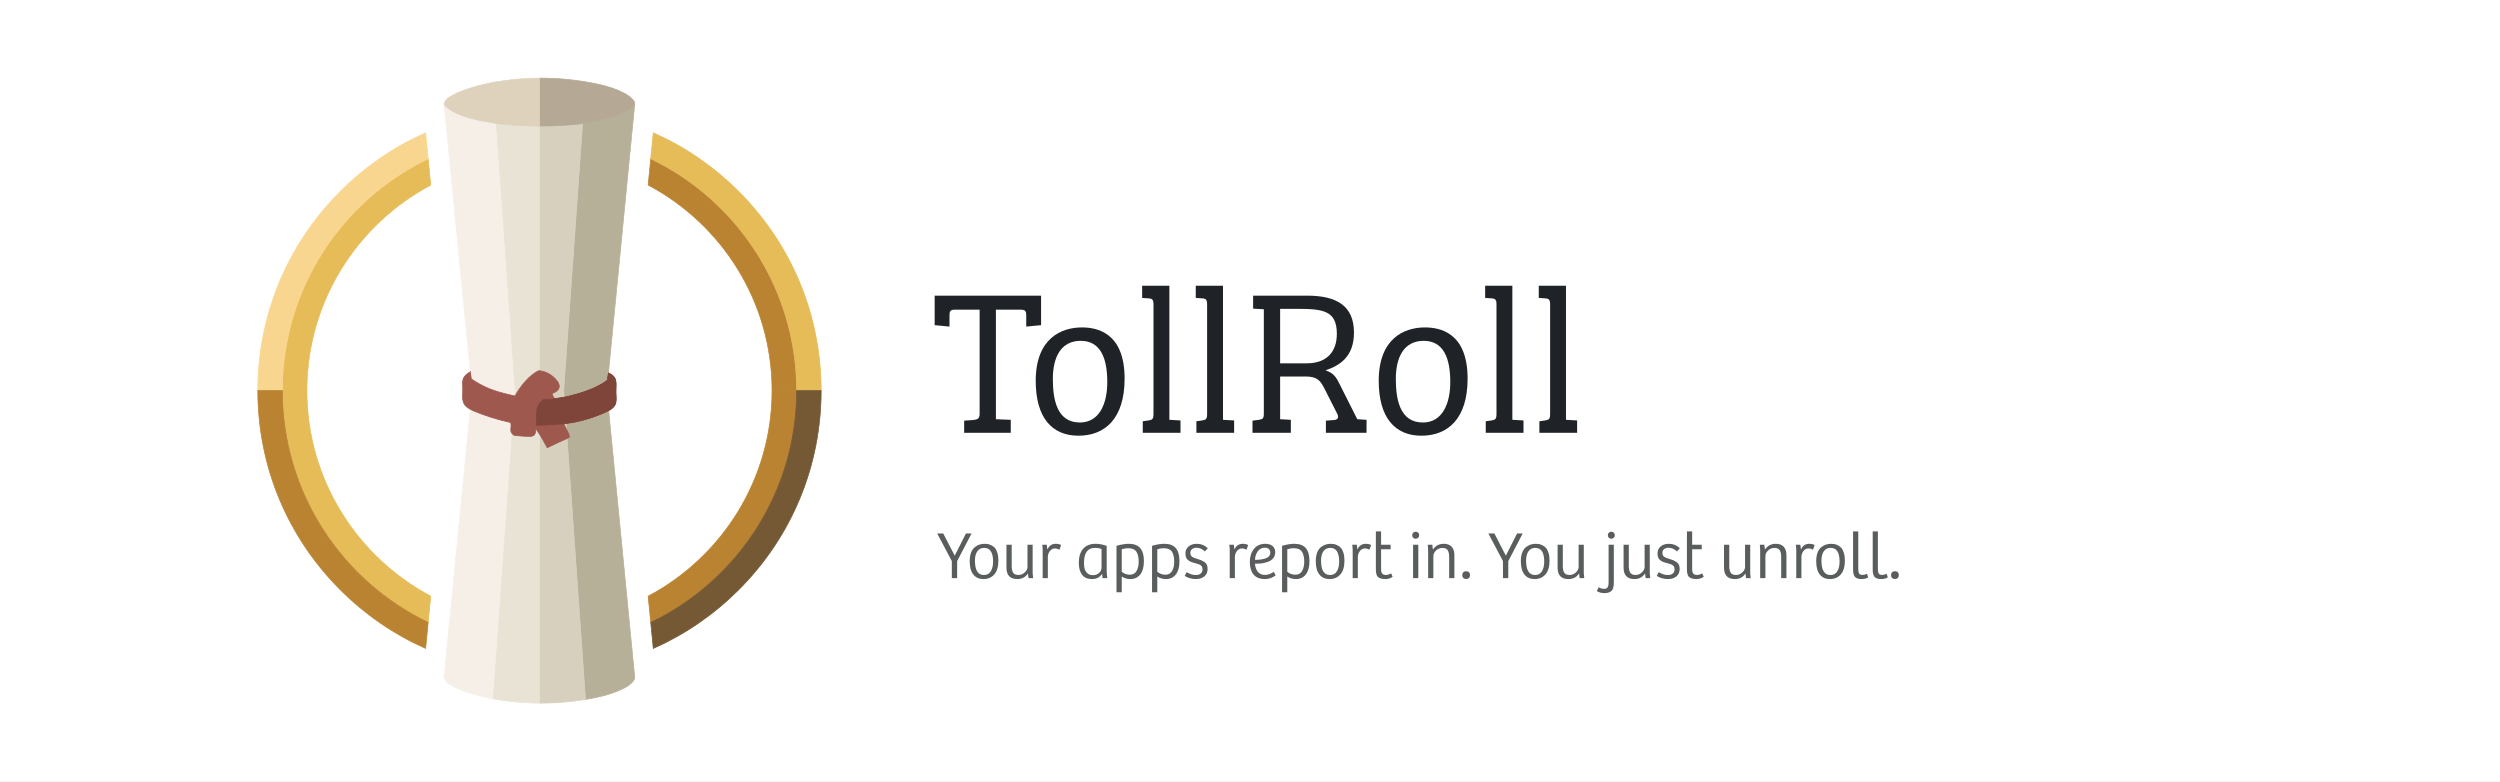
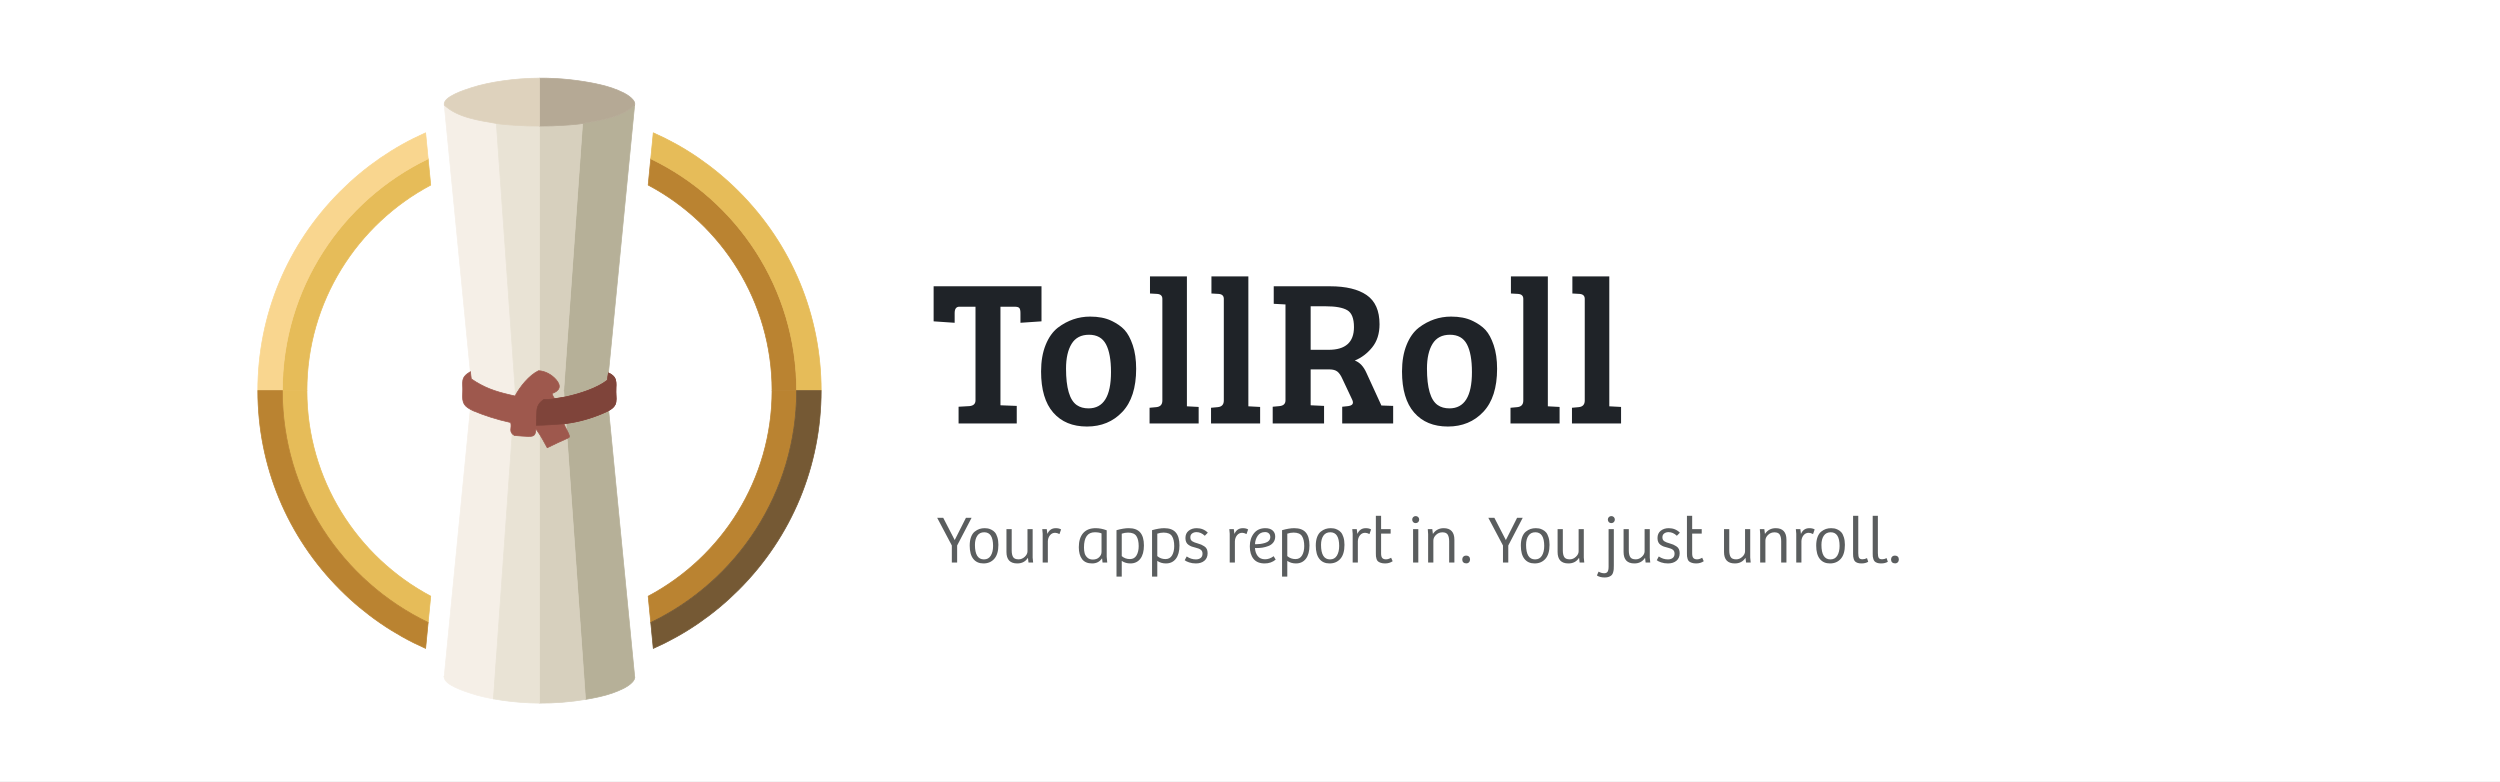
<svg xmlns="http://www.w3.org/2000/svg" viewBox="0 0 1600 500" width="1600" height="500" role="img" aria-label="TollRoll">
  <rect width="1600" height="500" fill="#ffffff" />
  <g transform="translate(165.00,50.00) scale(0.453264)">
    <defs>
      <style>
      .cls-1 {
        fill: #ded2bd;
        stroke: #ded2bd;
        stroke-width: 1px;
        stroke-linejoin: round;
      }

      .cls-2 {
        fill: #7f443a;
        stroke: #7f443a;
        stroke-width: 1px;
        stroke-linejoin: round;
      }

      .cls-3 {
        fill: #f9d68f;
        stroke: #f9d68f;
        stroke-width: 1px;
        stroke-linejoin: round;
      }

      .cls-4 {
        fill: #ded2bd;
        stroke: #ded2bd;
        stroke-width: 1px;
        stroke-linejoin: round;
      }

      .cls-5 {
        fill: #f5efe7;
        stroke: #f5efe7;
        stroke-width: 1px;
        stroke-linejoin: round;
      }

      .cls-6 {
        fill: #9e584d;
        stroke: #9e584d;
        stroke-width: 1px;
        stroke-linejoin: round;
      }

      .cls-7 {
        fill: #d7d0be;
        stroke: #d7d0be;
        stroke-width: 1px;
        stroke-linejoin: round;
      }

      .cls-8 {
        fill: #e9e3d5;
        stroke: #e9e3d5;
        stroke-width: 1px;
        stroke-linejoin: round;
      }

      .cls-9 {
        fill: #b6b098;
        stroke: #b6b098;
        stroke-width: 1px;
        stroke-linejoin: round;
      }

      .cls-10 {
        fill: #b5a995;
        stroke: #b5a995;
        stroke-width: 1px;
        stroke-linejoin: round;
      }

      .cls-11 {
        fill: #e6bc59;
        stroke: #e6bc59;
        stroke-width: 1px;
        stroke-linejoin: round;
      }

      .cls-12 {
        fill: #ba8331;
        stroke: #ba8331;
        stroke-width: 1px;
        stroke-linejoin: round;
      }

      .cls-13 {
        fill: #755934;
        stroke: #755934;
        stroke-width: 1px;
        stroke-linejoin: round;
      }
    </style>
    </defs>
    <g id="v2">
      <g>
        <path class="cls-12" d="M554.8,113.84l-3.63,37.14c103.97,55.17,174.93,164.58,174.93,290.25h0s34.67.01,34.67.01h0c0-144.25-84.12-268.83-205.97-327.4Z" />
        <path class="cls-11" d="M678.95,160.01c-35.36-35.36-76.18-63.23-120.57-82.83l-3.58,36.66c121.85,58.57,205.97,183.15,205.97,327.39h0s34.67.01,34.67.01h0c0-106.24-41.38-206.12-116.49-281.23Z" />
        <path class="cls-11" d="M240.54,113.89C118.73,172.47,34.67,297.03,34.67,441.23h0s34.67.01,34.67.01h0c0-125.64,70.92-235.02,174.83-290.21l-3.63-37.14Z" />
        <path class="cls-3" d="M236.96,77.22c-44.36,19.6-85.16,47.46-120.47,82.79C41.36,235.12,0,335,0,441.23h0s34.67.01,34.67.01h0c0-144.21,84.06-268.77,205.87-327.35l-3.58-36.67Z" />
        <path class="cls-12" d="M726.1,441.24c-.01,125.68-70.97,235.09-174.93,290.27l3.63,37.13c121.85-58.57,205.96-183.16,205.97-327.4h-34.67Z" />
        <path class="cls-13" d="M760.77,441.24c-.01,144.24-84.12,268.83-205.97,327.4l3.58,36.65c44.39-19.6,85.21-47.48,120.57-82.82,75.11-75.13,116.49-174.98,116.49-281.23h-34.67Z" />
        <path class="cls-11" d="M69.34,441.24h-34.67c.01,144.2,84.07,268.77,205.87,327.35l3.63-37.13c-103.9-55.19-174.82-164.58-174.83-290.22Z" />
        <path class="cls-12" d="M34.67,441.24H0c0,106.25,41.36,206.1,116.49,281.23,35.31,35.31,76.11,63.18,120.47,82.78l3.58-36.66c-121.8-58.58-205.86-183.15-205.87-327.35Z" />
      </g>
      <g>
        <g>
          <path class="cls-1" d="M337.03,67.61l.02.22h0c0-.08,0-.15,0-.22Z" />
          <path class="cls-9" d="M532.07,37.99l-39.39,403.25h-60.79c1.1-11.84,20.87-294.27,25.63-362.5.15-2.12.28-4.04.4-5.73l.05-.71.18-2.58c.06-.78.11-1.49.15-2.11l.07-.88.03-.44.05-.66.11-1.62c.76-.13,1.53-.26,2.32-.4.19-.03.39-.07.58-.1,1.36-.23,2.74-.46,4.13-.7,1.59-.27,3.2-.55,4.82-.84,1.13-.2,2.27-.4,3.41-.6,1.07-.19,2.16-.39,3.24-.59,1.34-.25,2.67-.51,4.02-.78.63-.12,1.25-.25,1.88-.39,1.27-.25,2.53-.53,3.8-.82.62-.13,1.24-.27,1.86-.42,1.33-.3,2.66-.63,3.99-.97,1.8-.46,3.59-.94,5.37-1.47.8-.23,1.59-.47,2.39-.72.42-.13.86-.27,1.28-.41,1.83-.58,3.63-1.2,5.42-1.88,1.17-.44,2.33-.9,3.47-1.38.57-.24,1.15-.48,1.71-.73.56-.24,1.13-.5,1.69-.76.74-.35,1.48-.71,2.21-1.07.55-.27,1.09-.56,1.64-.85.26-.14.54-.28.8-.43.27-.14.54-.29.8-.44,1.2-.67,2.37-1.37,3.52-2.12.39-.24.76-.49,1.14-.74.75-.5,1.51-1.03,2.23-1.56.37-.26.72-.53,1.08-.81.36-.27.72-.55,1.06-.84.32-.24.63-.5.93-.76.92-.77,1.83-1.57,2.7-2.41Z" />
          <path class="cls-7" d="M458.55,64.01l-.11,1.62c-.02.21-.03.42-.05.66l-.03.44-.07.88-.15,2.11-.18,2.58-.05.71-.4,5.73-25.63,362.5h-34.22V67.72c11.78.08,23.55-.3,35.31-1.12.5-.03,1.05-.07,1.66-.11.29-.02.6-.04.92-.06.47-.03.97-.07,1.49-.1.34-.02.7-.05,1.05-.08.4-.03.79-.06,1.2-.08.34-.03.68-.05,1.03-.08,1.34-.1,2.73-.22,4.13-.34.4-.03.8-.07,1.2-.1,1.6-.14,3.21-.3,4.74-.46.58-.07,1.16-.13,1.72-.2.42-.05.84-.09,1.24-.15.4-.05.8-.1,1.19-.16.39-.05.76-.1,1.12-.16.72-.1,1.39-.22,2.01-.34.31-.06.59-.11.87-.17Z" />
          <path class="cls-5" d="M363.45,441.24h-60.79l-39.39-403.25c18.66,17.79,49,21.74,73.51,26.02l.19,2.72.07.88c0,.07,0,.14,0,.22,0,.14.02.28.04.43.02.3.04.62.07.95l.04.51.18,2.58.24,3.51c.1,1.48.22,3.09.34,4.81,4.94,70.79,24.1,344.37,25.47,360.28,0,.13.02.24.03.34Z" />
          <path class="cls-8" d="M397.67,67.72v373.52h-34.22l-.03-.34-.02-.2-25.21-356.62-.24-3.46-.34-4.81-.24-3.51-.18-2.58-.04-.51-.07-.95-.03-.43-.02-.22-.07-.88-.19-2.72c5.81,1.26,19.44,2.19,25.58,2.59,11.76.82,23.53,1.2,35.31,1.12Z" />
          <path class="cls-10" d="M532.06,37.98c-.88.84-1.78,1.64-2.7,2.42-.3.26-.61.52-.93.76-.35.28-.71.56-1.06.84-.36.28-.72.55-1.08.81-.73.54-1.48,1.05-2.23,1.56-.38.25-.75.51-1.14.74-1.15.74-2.33,1.44-3.52,2.12-.26.15-.53.3-.8.44-.26.14-.54.29-.8.43-.55.29-1.09.57-1.64.85-.73.37-1.47.72-2.21,1.07-.56.26-1.12.52-1.69.76-.56.24-1.14.49-1.71.73-1.15.48-2.31.94-3.47,1.38-1.79.68-3.6,1.3-5.42,1.88-.42.14-.86.27-1.28.41-.8.24-1.59.49-2.39.72-1.78.52-3.57,1.01-5.37,1.47-1.33.34-2.66.67-3.99.97-.62.14-1.24.28-1.86.42-1.27.29-2.53.56-3.8.82-.62.13-1.25.26-1.88.39-1.35.27-2.68.53-4.02.78-1.08.21-2.16.4-3.24.59-1.14.21-2.28.4-3.41.6-1.62.29-3.23.56-4.82.84-1.39.23-2.77.46-4.13.7-.2.04-.4.08-.58.1-.78.13-1.55.26-2.32.4-.27.06-.56.11-.87.18-.61.11-1.29.23-2.01.34-.37.05-.73.1-1.12.16-.39.06-.78.11-1.19.16-.4.06-.82.1-1.24.15-.56.07-1.14.13-1.72.2-1.53.16-3.14.32-4.74.46-.4.04-.8.08-1.2.1-1.4.12-2.8.24-4.13.34-.35.03-.69.05-1.03.08-.41.03-.81.06-1.2.08-.36.03-.72.06-1.05.08-.52.04-1.02.08-1.49.1-.32.02-.63.04-.92.06-.6.05-1.16.08-1.66.11-11.74.82-23.5,1.2-35.25,1.12V0c28.47-.16,56.91,2.86,84.82,9.05,12.18,2.78,23.6,6.48,34.77,12.17,4.96,2.53,16.71,10.07,14.75,16.76Z" />
          <path class="cls-4" d="M397.72,0v67.71h-.06c-11.78.08-23.55-.3-35.31-1.12-6.14-.4-19.77-1.33-25.58-2.59-24.51-4.28-54.85-8.23-73.51-26.02-2.26-11.92,30-21.68,38.86-24.59,12.88-4.23,29.84-7.59,43.26-9.48C362.75,1.41,380.23.1,397.72,0Z" />
        </g>
        <g>
          <path class="cls-1" d="M263.16,845.57c0-.34.03-.67.09-1.02l-.09,1.02Z" />
          <path class="cls-1" d="M337.05,814.65l-4.37,61.84h-.03c1.15-16.33,2.64-37.55,4.34-61.83.02,0,.04,0,.06,0Z" />
          <path class="cls-1" d="M462.72,877.27h0l-4.15-58.8s.03,0,.04,0c1.8,25.61,3.25,46.22,4.12,58.79Z" />
          <path class="cls-1" d="M532.26,846.45l-.19-1.91c.18.63.24,1.27.19,1.91Z" />
          <path class="cls-9" d="M532.26,846.45h0c-.46,6.15-10.47,12.52-14.95,14.81-11.17,5.7-22.59,9.39-34.77,12.17-6.58,1.46-13.19,2.74-19.83,3.84-.88-12.57-2.33-33.18-4.12-58.79-8.59-122.54-25.23-359.42-26.66-376.56,0-.14-.02-.26-.03-.37l-.02-.31h60.79l39.4,403.3.19,1.91Z" />
          <path class="cls-7" d="M462.71,877.27c-21.51,3.6-43.27,5.34-65.04,5.21v-441.24h34.22l.02.31.03.37.02.21,26.6,376.35,4.15,58.8Z" />
          <path class="cls-5" d="M363.45,441.24v.12s-.02.15-.02.15c0,.09-.02.21-.03.33-1.34,15.99-17.1,240.08-26.41,372.82-1.7,24.28-3.19,45.5-4.34,61.83-10.43-1.9-21.48-4.44-30.53-7.41-8.59-2.82-39.19-12.09-38.96-23.52l.09-1.02v-.06s39.4-403.25,39.4-403.25h60.79Z" />
          <path class="cls-8" d="M397.67,441.24v441.24c-17.47-.1-34.93-1.41-52.28-3.92-3.99-.56-8.28-1.26-12.7-2.07l4.37-61.84,26.35-372.81.03-.33v-.15s.02-.12.02-.12h34.22Z" />
        </g>
      </g>
      <path class="cls-6" d="M492.9,470.68c-16.16,7.51-33.36,12.96-50.87,15.93-2.45.42-5.64.6-7.87,1.25l-2.02.24c.56,1.97,2.83,5.99,3.82,8.01,1.53,3.37,4.72,8.07,3.81,10.89l-2.22,1.43c-9.65,4.38-19.43,8.71-28.89,13.48-3.37-6.32-9.95-18.49-13.99-23.7-.69-1.27-1.01-1.83-1.88-2.99-.99,7.81-1.25,10.97-10.89,10.7-6.49-.17-13.13-.86-19.63-1.34-8.72-5.28-3.13-10.46-5.16-17.96-.15-.56-1.54-.68-2.33-.86-17.25-3.84-34.12-9.19-50.43-15.99-13.46-6.37-15.97-10.61-15.08-25.34.92-15.35-4.1-21.07,11.02-30.01.49,3.48.53,6.89,1.15,10.28,18.07,12.36,33.21,17.51,54.15,22.42l7.64,1.73c6.73-12.93,19.85-29.31,33.27-35.75,9.28.5,18.38,5.51,24.54,12.53,8.12,9.24,5.16,15.91-5.75,19.78.9,2.05,2.36,6.1,4.11,7.23,5.47-.71,10.7-1.66,16.13-2.64,18.51-4.15,43.14-11.69,58.34-23.56.28-3.27.46-7.01,1.24-10.16,10.05,4.7,11.22,10.06,10.58,20.79-1.02,17.37,5.21,24.74-12.8,33.61Z" />
      <path class="cls-2" d="M492.9,470.68c-16.16,7.51-33.36,12.96-50.87,15.93-2.45.42-5.64.6-7.87,1.25l-2.02.24c-13.51.9-25.17,2.03-38.86,2.1.16-6.23.32-12.48.58-18.7.38-8.7,3.21-12.99,10.14-17.94,4.77.26,10.69-.04,15.41-.93,5.47-.71,10.7-1.66,16.13-2.64,18.51-4.15,43.14-11.69,58.34-23.56.28-3.27.46-7.01,1.24-10.16,10.05,4.7,11.22,10.06,10.58,20.79-1.02,17.37,5.21,24.74-12.8,33.61Z" />
    </g>
  </g>
-   <g transform="translate(595.54,277)">
-     <path d="M31.42-12.28C31.42-9.24 30.49-8.58 27.32-8.18L21.52-7.79L21.52 0L51.35 0L51.35-8.32L41.84-8.71L41.84-78.80L57.95-78.80C60.98-78.80 61.25-77.35 61.25-75.11L61.25-67.98L70.75-68.90L70.75-87.78L2.64-87.78L2.64-68.90L12.14-67.98L12.14-75.37C12.14-77.62 12.67-78.80 15.31-78.80L31.42-78.80" fill="#1f2328" />
-     <path d="M95.57-6.60C80.52-6.60 78.28-22.04 78.28-34.58C78.28-48.31 83.42-58.87 96.10-58.87C108.90-58.87 113.12-47.65 113.12-32.47C113.12-18.74 108.11-6.60 95.57-6.60M67.32-33.26C67.32-9.50 77.88 1.85 94.64 1.85C111.54 1.85 124.21-8.98 124.21-34.72C124.21-64.55 106-67.45 96.89-67.45C83.82-67.45 67.32-60.59 67.32-33.26" fill="#1f2328" />
-     <path d="M142.69-12.14C142.69-8.84 142.03-8.32 139.52-7.92L135.83-7.39L135.83 0L159.98 0L159.98-7.92L152.86-8.32L152.86-94.12L135.43-94.12L135.43-86.33L139.39-86.06C141.90-85.93 142.69-85.27 142.69-82.24" fill="#1f2328" />
-     <path d="M177.01-12.14C177.01-8.84 176.35-8.32 173.84-7.92L170.15-7.39L170.15 0L194.30 0L194.30-7.92L187.18-8.32L187.18-94.12L169.75-94.12L169.75-86.33L173.71-86.06C176.22-85.93 177.01-85.27 177.01-82.24" fill="#1f2328" />
-     <path d="M206.45-87.78L206.45-79.46L213.31-79.07L213.31-12.28C213.31-9.24 212.65-8.71 210.14-8.32L206.05-7.79L206.05 0L230.60 0L230.60-8.32L223.74-8.71L223.74-36.04L239.98-36.04C247.37-36.04 249.35-33.53 251.86-28.78L260.17-12.41C261.49-9.90 260.83-8.45 258.32-8.18L253.04-7.79L253.04 0L279.05 0L279.05-8.32L273.11-8.71L261.89-31.02C259.64-35.64 257.93-38.28 252.78-40C262.28-43.16 271-48.97 271-64.15C271-81.44 259.64-87.78 241.16-87.78M223.74-44.48L223.74-79.33L235.22-79.33C251.46-79.33 260.04-78.01 260.04-63.36C260.04-51.22 252.91-44.48 240.90-44.48" fill="#1f2328" />
-     <path d="M315.08-6.60C300.04-6.60 297.79-22.04 297.79-34.58C297.79-48.31 302.94-58.87 315.61-58.87C328.42-58.87 332.64-47.65 332.64-32.47C332.64-18.74 327.62-6.60 315.08-6.60M286.84-33.26C286.84-9.50 297.40 1.85 314.16 1.85C331.06 1.85 343.73-8.98 343.73-34.72C343.73-64.55 325.51-67.45 316.40-67.45C303.34-67.45 286.84-60.59 286.84-33.26" fill="#1f2328" />
-     <path d="M362.21-12.14C362.21-8.84 361.55-8.32 359.04-7.92L355.34-7.39L355.34 0L379.50 0L379.50-7.92L372.37-8.32L372.37-94.12L354.95-94.12L354.95-86.33L358.91-86.06C361.42-85.93 362.21-85.27 362.21-82.24" fill="#1f2328" />
-     <path d="M396.53-12.14C396.53-8.84 395.87-8.32 393.36-7.92L389.66-7.39L389.66 0L413.82 0L413.82-7.92L406.69-8.32L406.69-94.12L389.27-94.12L389.27-86.33L393.23-86.06C395.74-85.93 396.53-85.27 396.53-82.24" fill="#1f2328" />
+   <g transform="translate(595.54,271)">
+     <path d="M28.78-14.78L28.78-74.71L18.48-74.71Q15.44-74.71 15.44-70.62L15.44-64.42L1.98-65.34L1.98-87.78L71.02-87.78L71.02-65.34L57.55-64.42L57.55-70.62Q57.55-72.86 56.89-73.79Q56.23-74.71 53.72-74.71L44.75-74.71L44.75-11.62L55.18-11.22L55.18 0L17.95 0L17.95-10.69L24.95-11.09Q28.78-11.48 28.78-14.78" fill="#1f2328" />
+     <path d="M101.11-9.64Q115.50-9.64 115.50-32.87Q115.50-44.62 112.27-50.69Q109.03-56.76 101.44-56.76Q93.85-56.76 90.29-50.95Q86.72-45.14 86.72-35.11Q86.72-16.50 93.59-11.75Q96.62-9.64 101.11-9.64M70.75-33.26Q70.75-43.03 73.66-50.23Q76.56-57.42 81.44-61.25Q90.82-68.38 102.17-68.38Q110.09-68.38 115.57-65.80Q121.04-63.23 124.15-59.86Q127.25-56.50 129.43-50.09Q131.60-43.69 131.60-34.98Q131.60-16.76 122.76-7.39Q113.92 1.98 100.12 1.98Q86.33 1.98 78.54-6.93Q70.75-15.84 70.75-33.26" fill="#1f2328" />
+     <path d="M140.45-94.12L164.08-94.12L164.08-10.96L171.60-10.56L171.60 0L140.18 0L140.18-10.03L144.54-10.43Q148.37-10.82 148.37-14.65L148.37-79.73Q148.37-82.63 145.07-82.90L140.45-83.16" fill="#1f2328" />
+     <path d="M179.78-94.12L203.41-94.12L203.41-10.96L210.94-10.56L210.94 0L179.52 0L179.52-10.03L183.88-10.43Q187.70-10.82 187.70-14.65L187.70-79.73Q187.70-82.63 184.40-82.90L179.78-83.16" fill="#1f2328" />
+     <path d="M251.86 0L218.99 0L218.99-10.69L223.34-11.09Q227.17-11.48 227.17-14.78L227.17-76.16L219.65-76.56L219.65-87.78L255.68-87.78Q271-87.78 279.18-82.10Q287.36-76.43 287.36-63.49Q287.36-54.52 282.68-48.71Q277.99-42.90 271.52-40.26Q276.28-38.54 279.05-32.21L288.55-11.48L296.08-11.22L296.08 0L263.47 0L263.47-10.69L267.30-11.09Q270.34-11.48 270.34-13.46Q270.34-14.26 269.81-15.31L263.60-28.51Q262.15-31.81 260.37-33.20Q258.59-34.58 255.29-34.58L243.28-34.58L243.28-11.62L251.86-11.22L251.86 0M243.28-74.98L243.28-47.12L254.76-47.12Q271-47.12 271-61.64Q271-69.96 266.71-72.47Q262.42-74.98 252.91-74.98" fill="#1f2328" />
+     <path d="M332.11-9.64Q346.50-9.64 346.50-32.87Q346.50-44.62 343.27-50.69Q340.03-56.76 332.44-56.76Q324.85-56.76 321.29-50.95Q317.72-45.14 317.72-35.11Q317.72-16.50 324.59-11.75Q327.62-9.64 332.11-9.64M301.75-33.26Q301.75-43.03 304.66-50.23Q307.56-57.42 312.44-61.25Q321.82-68.38 333.17-68.38Q341.09-68.38 346.57-65.80Q352.04-63.23 355.15-59.86Q358.25-56.50 360.43-50.09Q362.60-43.69 362.60-34.98Q362.60-16.76 353.76-7.39Q344.92 1.98 331.12 1.98Q317.33 1.98 309.54-6.93Q301.75-15.84 301.75-33.26" fill="#1f2328" />
+     <path d="M371.45-94.12L395.08-94.12L395.08-10.96L402.60-10.56L402.60 0L371.18 0L371.18-10.03L375.54-10.43Q379.37-10.82 379.37-14.65L379.37-79.73Q379.37-82.63 376.07-82.90L371.45-83.16" fill="#1f2328" />
+     <path d="M410.78-94.12L434.41-94.12L434.41-10.96L441.94-10.56L441.94 0L410.52 0L410.52-10.03L414.88-10.43Q418.70-10.82 418.70-14.65L418.70-79.73Q418.70-82.63 415.40-82.90L410.78-83.16" fill="#1f2328" />
  </g>
-   <g transform="translate(599.54,370)">
+   <g transform="translate(599.54,360)">
    <path d="M11.48-14.36L18.66-28.60L22.27-28.60L13.03-10.88L13.03 0L9.63 0L9.63-10.88L0.26-28.60L4.13-28.60" fill="#5a5d5e" />
    <path d="M30.19-1.98Q33.11-1.98 34.57-4.39Q36.03-6.79 36.03-10.58Q36.03-19.35 30.36-19.35Q27.43-19.35 25.93-17.14Q24.42-14.92 24.42-11.27Q24.42-1.98 30.19-1.98M21.07-10.84Q21.07-14.02 21.93-16.30Q22.79-18.58 24.27-19.76Q25.76-20.94 27.31-21.46Q28.85-21.97 30.62-21.97Q31.69-21.97 32.68-21.80Q33.67-21.63 34.98-20.98Q36.29-20.34 37.22-19.26Q38.14-18.19 38.79-16.12Q39.43-14.06 39.43-11.31Q39.43-5.33 36.81-2.37Q34.19 0.60 29.89 0.60Q25.71 0.60 23.39-2.28Q21.07-5.16 21.07-10.84" fill="#5a5d5e" />
    <path d="M58.05-7.18L58.05-21.37L61.36-21.37L61.36-3.14L61.66 0L58.70 0L58.35-2.92L58.27-2.92Q55.99 0.60 51.51 0.60Q44.59 0.60 44.59-6.75L44.59-21.37L47.95-21.37L47.95-7.70Q47.95-4.95 48.85-3.48Q49.75-2.02 52.37-2.02Q54.57-2.02 56.31-3.66Q58.05-5.29 58.05-7.18" fill="#5a5d5e" />
    <path d="M71.08-13.63L71.08 0L67.77 0L67.77-18.45L67.51-21.37L70.39-21.37L70.78-18.28Q72.37-21.97 76.15-21.97Q78.26-21.97 79.55-21.16L78.52-18.19Q76.97-19.01 75.72-19.01Q73.75-19.01 72.46-17.44Q71.17-15.87 71.08-13.63" fill="#5a5d5e" />
    <path d="M108.75-20.60L108.75-3.74L109.09 0L106.08 0L105.82-2.54L105.69-2.58Q103.50 0.60 99.42 0.60Q95.07 0.60 92.99-2.15Q90.90-4.90 90.90-9.76Q90.90-15.57 93.65-18.77Q96.41-21.97 101.70-21.97Q105.09-21.97 108.75-20.60M105.44-6.79L105.44-18.62Q103.80-19.35 101.14-19.35Q94.21-19.35 94.21-9.63Q94.21-7.53 94.64-5.91Q95.07-4.30 96.41-3.10Q97.74-1.89 99.85-1.89Q102.43-1.89 103.93-3.38Q105.44-4.86 105.44-6.79" fill="#5a5d5e" />
    <path d="M118.38-1.03L118.38 9.03L115.02 9.03L115.02-20.68Q119.54-21.97 122.81-21.97Q127.84-21.97 130.20-19.22Q132.57-16.47 132.57-10.92Q132.57-5.37 130.27-2.39Q127.97 0.60 123.88 0.60Q120.74 0.60 118.38-1.03M129.22-10.49Q129.22-14.66 127.75-16.90Q126.29-19.14 122.42-19.14Q120.36-19.14 118.38-18.45L118.38-4.08Q120.57-2.19 123.63-2.19Q126.46-2.19 127.84-4.56Q129.22-6.92 129.22-10.49" fill="#5a5d5e" />
    <path d="M141.13-1.03L141.13 9.03L137.77 9.03L137.77-20.68Q142.29-21.97 145.56-21.97Q150.59-21.97 152.95-19.22Q155.32-16.47 155.32-10.92Q155.32-5.37 153.02-2.39Q150.72 0.60 146.63 0.60Q143.49 0.60 141.13-1.03M151.96-10.49Q151.96-14.66 150.50-16.90Q149.04-19.14 145.17-19.14Q143.10-19.14 141.13-18.45L141.13-4.08Q143.32-2.19 146.37-2.19Q149.21-2.19 150.59-4.56Q151.96-6.92 151.96-10.49" fill="#5a5d5e" />
    <path d="M158.67-1.46L159.96-3.87Q162.71-1.98 165.81-1.98Q167.70-1.98 168.88-2.90Q170.07-3.83 170.07-5.63Q170.07-7.35 168.95-8.17Q167.83-8.99 165.64-9.50Q164.13-9.85 163.14-10.21Q162.15-10.58 161.14-11.27Q160.13-11.95 159.64-13.03Q159.14-14.10 159.14-15.65Q159.14-18.71 161.23-20.34Q163.31-21.97 166.32-21.97Q170.58-21.97 173.46-19.09L171.53-17.11Q169.08-19.44 166.20-19.44Q164.60-19.44 163.44-18.60Q162.28-17.76 162.28-16.12Q162.28-15.22 162.60-14.58Q162.93-13.93 163.70-13.48Q164.48-13.03 165.03-12.84Q165.59-12.64 166.84-12.26Q168.43-11.78 169.25-11.44Q170.07-11.09 171.18-10.38Q172.30-9.68 172.82-8.58Q173.33-7.48 173.33-5.93Q173.33-2.84 171.27-1.12Q169.21 0.60 165.85 0.60Q163.49 0.60 161.51-0.06Q159.53-0.73 158.67-1.46" fill="#5a5d5e" />
    <path d="M190.79-13.63L190.79 0L187.48 0L187.48-18.45L187.22-21.37L190.10-21.37L190.49-18.28Q192.08-21.97 195.87-21.97Q197.97-21.97 199.26-21.16L198.23-18.19Q196.68-19.01 195.44-19.01Q193.46-19.01 192.17-17.44Q190.88-15.87 190.79-13.63" fill="#5a5d5e" />
    <path d="M210.31-21.97Q213.28-21.97 214.94-20.51Q216.59-19.05 216.59-16.64Q216.59-14.41 215.39-12.84Q214.18-11.27 212.21-10.54Q210.23-9.80 208.44-9.52Q206.66-9.25 204.77-9.25Q204.55-9.25 204.19-9.27Q203.82-9.29 203.65-9.29Q203.78-6.28 205.37-4.17Q206.96-2.06 210.10-2.06Q212.94-2.06 215.60-4.04L216.89-1.85Q213.97 0.60 209.88 0.60Q205.07 0.60 202.70-2.34Q200.34-5.29 200.34-10.36Q200.34-15.35 202.96-18.66Q205.58-21.97 210.31-21.97M213.45-16.25Q213.45-17.76 212.53-18.62Q211.60-19.48 210.14-19.48Q207-19.48 205.39-17.11Q203.78-14.75 203.65-11.74Q203.78-11.74 204.06-11.72Q204.34-11.70 204.51-11.70Q205.84-11.70 207.17-11.89Q208.51-12.08 210.03-12.51Q211.56-12.94 212.51-13.91Q213.45-14.88 213.45-16.25" fill="#5a5d5e" />
    <path d="M224.33-1.03L224.33 9.03L220.98 9.03L220.98-20.68Q225.49-21.97 228.76-21.97Q233.79-21.97 236.16-19.22Q238.52-16.47 238.52-10.92Q238.52-5.37 236.22-2.39Q233.92 0.60 229.84 0.60Q226.70 0.60 224.33-1.03M235.17-10.49Q235.17-14.66 233.71-16.90Q232.24-19.14 228.37-19.14Q226.31-19.14 224.33-18.45L224.33-4.08Q226.52-2.19 229.58-2.19Q232.42-2.19 233.79-4.56Q235.17-6.92 235.17-10.49" fill="#5a5d5e" />
    <path d="M251.68-1.98Q254.60-1.98 256.07-4.39Q257.53-6.79 257.53-10.58Q257.53-19.35 251.85-19.35Q248.93-19.35 247.42-17.14Q245.92-14.92 245.92-11.27Q245.92-1.98 251.68-1.98M242.56-10.84Q242.56-14.02 243.42-16.30Q244.28-18.58 245.77-19.76Q247.25-20.94 248.80-21.46Q250.35-21.97 252.11-21.97Q253.18-21.97 254.17-21.80Q255.16-21.63 256.47-20.98Q257.79-20.34 258.71-19.26Q259.63-18.19 260.28-16.12Q260.92-14.06 260.92-11.31Q260.92-5.33 258.30-2.37Q255.68 0.60 251.38 0.60Q247.21 0.60 244.89-2.28Q242.56-5.16 242.56-10.84" fill="#5a5d5e" />
    <path d="M269.48-13.63L269.48 0L266.17 0L266.17-18.45L265.91-21.37L268.79-21.37L269.18-18.28Q270.77-21.97 274.56-21.97Q276.66-21.97 277.95-21.16L276.92-18.19Q275.37-19.01 274.13-19.01Q272.15-19.01 270.86-17.44Q269.57-15.87 269.48-13.63" fill="#5a5d5e" />
    <path d="M281.01-5.85L281.01-29.89L284.36-29.89L284.36-21.37L290.47-21.37L290.47-18.49L284.36-18.49L284.36-5.76Q284.36-3.70 285.13-2.86Q285.91-2.02 287.50-2.02Q289-2.02 290.77-3.05L291.76-0.82Q289.69 0.60 286.90 0.60Q285.26 0.60 284.10 0.19Q282.94-0.22 282.34-0.75Q281.74-1.29 281.44-2.26Q281.13-3.23 281.07-3.93Q281.01-4.64 281.01-5.85" fill="#5a5d5e" />
    <path d="M308.18-21.37L308.18 0L304.83 0L304.83-21.37L308.18-21.37M304.27-27.48Q304.27-28.42 304.91-29.07Q305.56-29.71 306.50-29.71Q307.45-29.71 308.10-29.07Q308.74-28.42 308.74-27.48Q308.74-26.49 308.10-25.84Q307.45-25.20 306.46-25.20Q305.52-25.20 304.89-25.84Q304.27-26.49 304.27-27.48" fill="#5a5d5e" />
    <path d="M317.81-14.02L317.81 0L314.46 0L314.46-18.15L314.24-21.37L317.13-21.37L317.51-18.28Q320.01-21.97 324.44-21.97Q327.79-21.97 329.53-20.10Q331.27-18.23 331.27-14.58L331.27 0L327.92 0L327.92-13.55Q327.92-16.30 327.02-17.80Q326.11-19.31 323.62-19.31Q321.21-19.31 319.51-17.67Q317.81-16.04 317.81-14.02" fill="#5a5d5e" />
    <path d="M336.30-1.94Q336.30-3.01 336.99-3.72Q337.68-4.43 338.75-4.43Q339.92-4.43 340.60-3.76Q341.29-3.10 341.29-1.98Q341.29-0.86 340.62-0.15Q339.96 0.56 338.88 0.56Q337.68 0.56 336.99-0.11Q336.30-0.77 336.30-1.94" fill="#5a5d5e" />
    <path d="M364.21-14.36L371.39-28.60L375-28.60L365.76-10.88L365.76 0L362.36 0L362.36-10.88L352.99-28.60L356.86-28.60" fill="#5a5d5e" />
    <path d="M382.92-1.98Q385.84-1.98 387.30-4.39Q388.76-6.79 388.76-10.58Q388.76-19.35 383.09-19.35Q380.16-19.35 378.66-17.14Q377.15-14.92 377.15-11.27Q377.15-1.98 382.92-1.98M373.80-10.84Q373.80-14.02 374.66-16.30Q375.52-18.58 377-19.76Q378.49-20.94 380.03-21.46Q381.58-21.97 383.35-21.97Q384.42-21.97 385.41-21.80Q386.40-21.63 387.71-20.98Q389.02-20.34 389.95-19.26Q390.87-18.19 391.52-16.12Q392.16-14.06 392.16-11.31Q392.16-5.33 389.54-2.37Q386.91 0.60 382.61 0.60Q378.44 0.60 376.12-2.28Q373.80-5.16 373.80-10.84" fill="#5a5d5e" />
    <path d="M410.78-7.18L410.78-21.37L414.09-21.37L414.09-3.14L414.39 0L411.42 0L411.08-2.92L410.99-2.92Q408.72 0.60 404.24 0.60Q397.32 0.60 397.32-6.75L397.32-21.37L400.67-21.37L400.67-7.70Q400.67-4.95 401.58-3.48Q402.48-2.02 405.10-2.02Q407.30-2.02 409.04-3.66Q410.78-5.29 410.78-7.18" fill="#5a5d5e" />
    <path d="M429.96 2.62L429.96-21.37L433.31-21.37L433.31 1.85Q433.31 3.31 433.25 4.26Q433.18 5.20 432.86 6.32Q432.54 7.44 431.94 8.06Q431.33 8.69 430.22 9.14Q429.10 9.59 427.51 9.59Q424.41 9.59 422.48 8.30L423.55 5.85Q425.36 6.88 427.12 6.88Q428.62 6.88 429.29 5.93Q429.96 4.99 429.96 2.62M429.48-27.48Q429.48-28.42 430.13-29.07Q430.77-29.71 431.72-29.71Q432.67-29.71 433.31-29.07Q433.96-28.42 433.96-27.48Q433.96-26.49 433.31-25.84Q432.67-25.20 431.68-25.20Q430.73-25.20 430.11-25.84Q429.48-26.49 429.48-27.48" fill="#5a5d5e" />
    <path d="M453.01-7.18L453.01-21.37L456.32-21.37L456.32-3.14L456.62 0L453.65 0L453.31-2.92L453.22-2.92Q450.94 0.60 446.47 0.60Q439.55 0.60 439.55-6.75L439.55-21.37L442.90-21.37L442.90-7.70Q442.90-4.95 443.80-3.48Q444.71-2.02 447.33-2.02Q449.52-2.02 451.26-3.66Q453.01-5.29 453.01-7.18" fill="#5a5d5e" />
    <path d="M460.79-1.46L462.08-3.87Q464.83-1.98 467.93-1.98Q469.82-1.98 471-2.90Q472.18-3.83 472.18-5.63Q472.18-7.35 471.07-8.17Q469.95-8.99 467.75-9.50Q466.25-9.85 465.26-10.21Q464.27-10.58 463.26-11.27Q462.25-11.95 461.76-13.03Q461.26-14.10 461.26-15.65Q461.26-18.71 463.35-20.34Q465.43-21.97 468.44-21.97Q472.70-21.97 475.58-19.09L473.65-17.11Q471.19-19.44 468.31-19.44Q466.72-19.44 465.56-18.60Q464.40-17.76 464.40-16.12Q464.40-15.22 464.72-14.58Q465.05-13.93 465.82-13.48Q466.59-13.03 467.15-12.84Q467.71-12.64 468.96-12.26Q470.55-11.78 471.37-11.44Q472.18-11.09 473.30-10.38Q474.42-9.68 474.94-8.58Q475.45-7.48 475.45-5.93Q475.45-2.84 473.39-1.12Q471.32 0.60 467.97 0.60Q465.60 0.60 463.63-0.06Q461.65-0.73 460.79-1.46" fill="#5a5d5e" />
    <path d="M480.10-5.85L480.10-29.89L483.45-29.89L483.45-21.37L489.56-21.37L489.56-18.49L483.45-18.49L483.45-5.76Q483.45-3.70 484.22-2.86Q485-2.02 486.59-2.02Q488.09-2.02 489.86-3.05L490.85-0.82Q488.78 0.60 485.99 0.60Q484.35 0.60 483.19 0.19Q482.03-0.22 481.43-0.75Q480.83-1.29 480.53-2.26Q480.22-3.23 480.16-3.93Q480.10-4.64 480.10-5.85" fill="#5a5d5e" />
    <path d="M517.29-7.18L517.29-21.37L520.60-21.37L520.60-3.14L520.90 0L517.94 0L517.59-2.92L517.51-2.92Q515.23 0.60 510.75 0.60Q503.83 0.60 503.83-6.75L503.83-21.37L507.19-21.37L507.19-7.70Q507.19-4.95 508.09-3.48Q508.99-2.02 511.61-2.02Q513.81-2.02 515.55-3.66Q517.29-5.29 517.29-7.18" fill="#5a5d5e" />
    <path d="M530.32-14.02L530.32 0L526.97 0L526.97-18.15L526.75-21.37L529.63-21.37L530.02-18.28Q532.51-21.97 536.94-21.97Q540.30-21.97 542.04-20.10Q543.78-18.23 543.78-14.58L543.78 0L540.42 0L540.42-13.55Q540.42-16.30 539.52-17.80Q538.62-19.31 536.12-19.31Q533.72-19.31 532.02-17.67Q530.32-16.04 530.32-14.02" fill="#5a5d5e" />
    <path d="M553.37-13.63L553.37 0L550.06 0L550.06-18.45L549.80-21.37L552.68-21.37L553.07-18.28Q554.66-21.97 558.44-21.97Q560.55-21.97 561.84-21.16L560.81-18.19Q559.26-19.01 558.01-19.01Q556.03-19.01 554.74-17.44Q553.45-15.87 553.37-13.63" fill="#5a5d5e" />
    <path d="M571.94-1.98Q574.87-1.98 576.33-4.39Q577.79-6.79 577.79-10.58Q577.79-19.35 572.12-19.35Q569.19-19.35 567.69-17.14Q566.18-14.92 566.18-11.27Q566.18-1.98 571.94-1.98M562.83-10.84Q562.83-14.02 563.69-16.30Q564.55-18.58 566.03-19.76Q567.51-20.94 569.06-21.46Q570.61-21.97 572.37-21.97Q573.45-21.97 574.44-21.80Q575.43-21.63 576.74-20.98Q578.05-20.34 578.97-19.26Q579.90-18.19 580.54-16.12Q581.19-14.06 581.19-11.31Q581.19-5.33 578.57-2.37Q575.94 0.60 571.64 0.60Q567.47 0.60 565.15-2.28Q562.83-5.16 562.83-10.84" fill="#5a5d5e" />
    <path d="M586.43-5.55L586.43-29.89L589.75-29.89L589.75-6.02Q589.75-3.83 590.30-2.95Q590.86-2.06 592.45-2.06Q593.87-2.06 595.34-2.80L596.11-0.47Q594.48 0.60 591.72 0.60Q590.26 0.60 589.23 0.22Q588.20-0.17 587.68-0.71Q587.17-1.25 586.86-2.17Q586.56-3.10 586.50-3.81Q586.43-4.52 586.43-5.55" fill="#5a5d5e" />
    <path d="M598.99-5.55L598.99-29.89L602.30-29.89L602.30-6.02Q602.30-3.83 602.86-2.95Q603.42-2.06 605.01-2.06Q606.43-2.06 607.89-2.80L608.67-0.47Q607.03 0.60 604.28 0.60Q602.82 0.60 601.79 0.22Q600.75-0.17 600.24-0.71Q599.72-1.25 599.42-2.17Q599.12-3.10 599.05-3.81Q598.99-4.52 598.99-5.55" fill="#5a5d5e" />
    <path d="M610.73-1.94Q610.73-3.01 611.42-3.72Q612.11-4.43 613.18-4.43Q614.34-4.43 615.03-3.76Q615.72-3.10 615.72-1.98Q615.72-0.86 615.05-0.15Q614.38 0.56 613.31 0.56Q612.11 0.56 611.42-0.11Q610.73-0.77 610.73-1.94" fill="#5a5d5e" />
  </g>
</svg>
